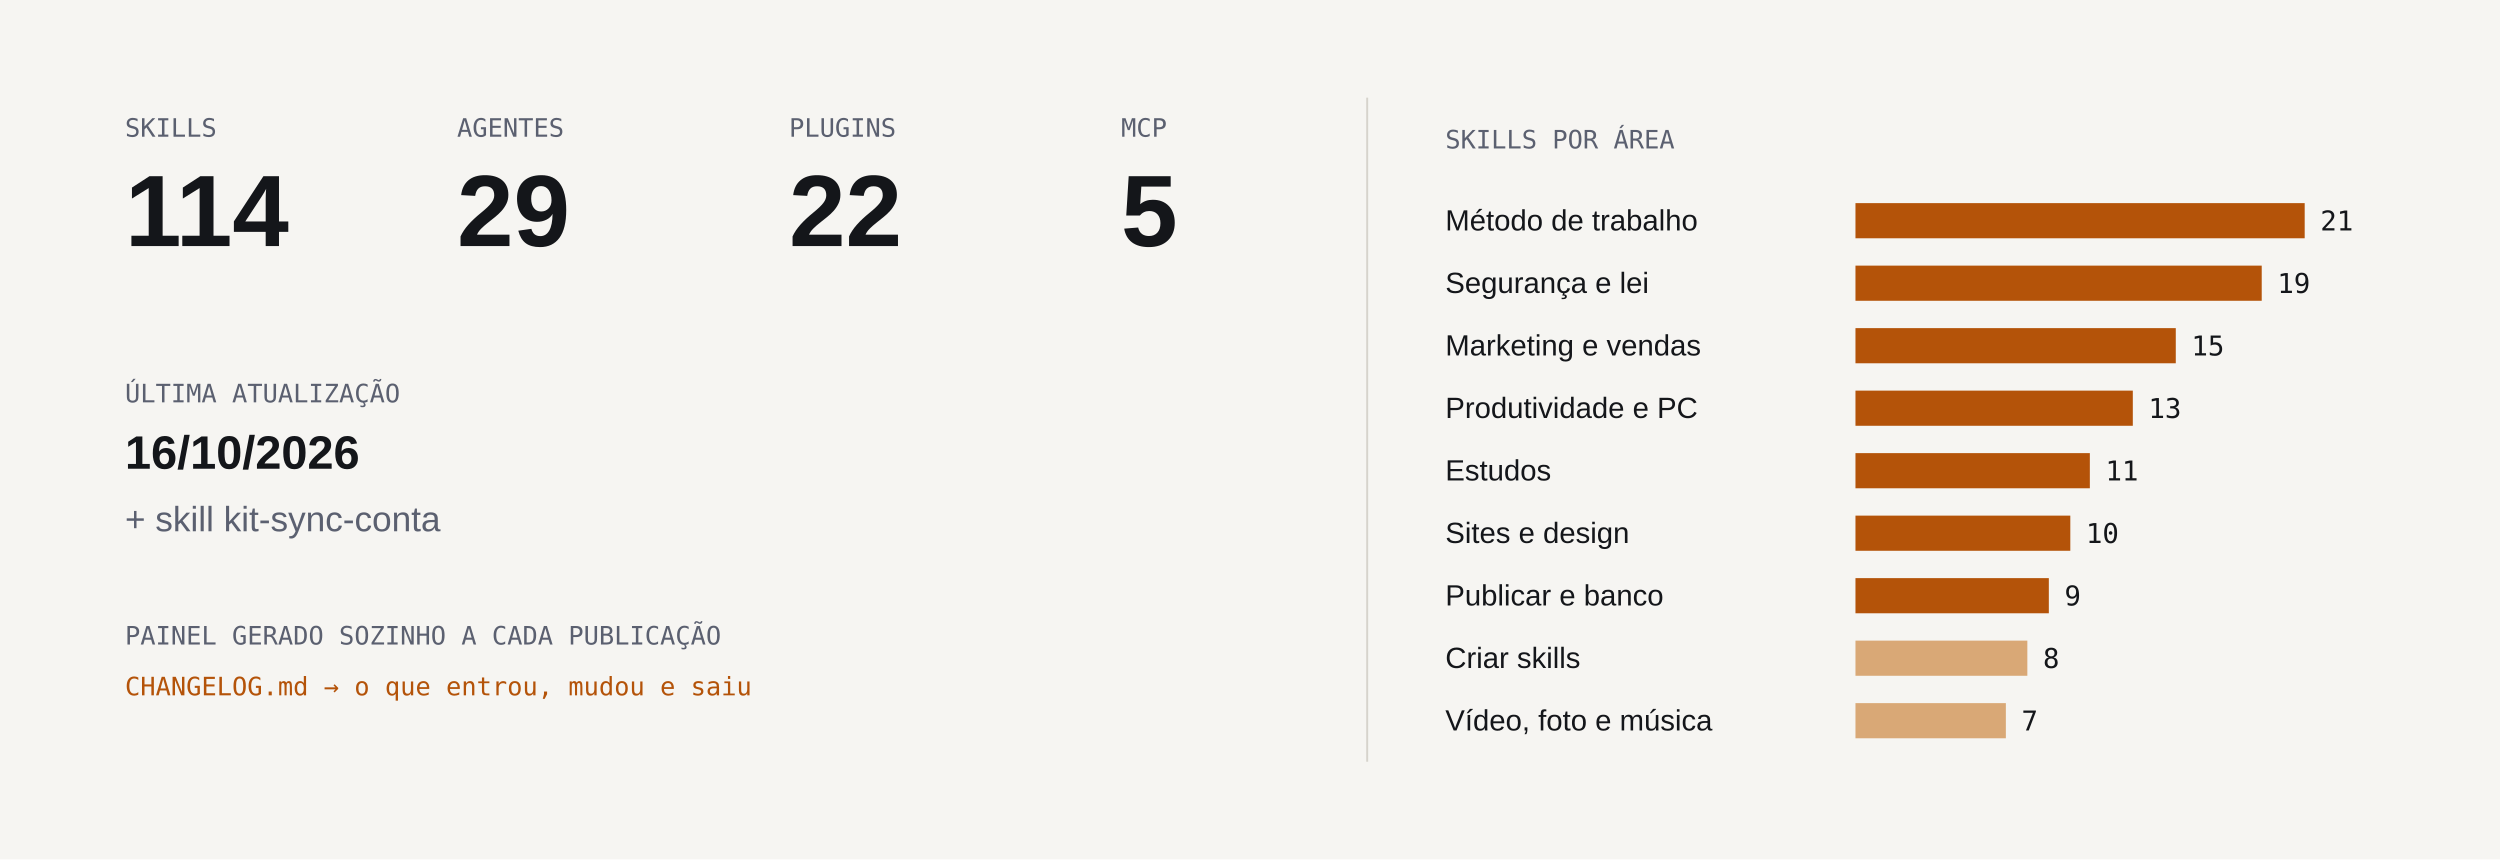
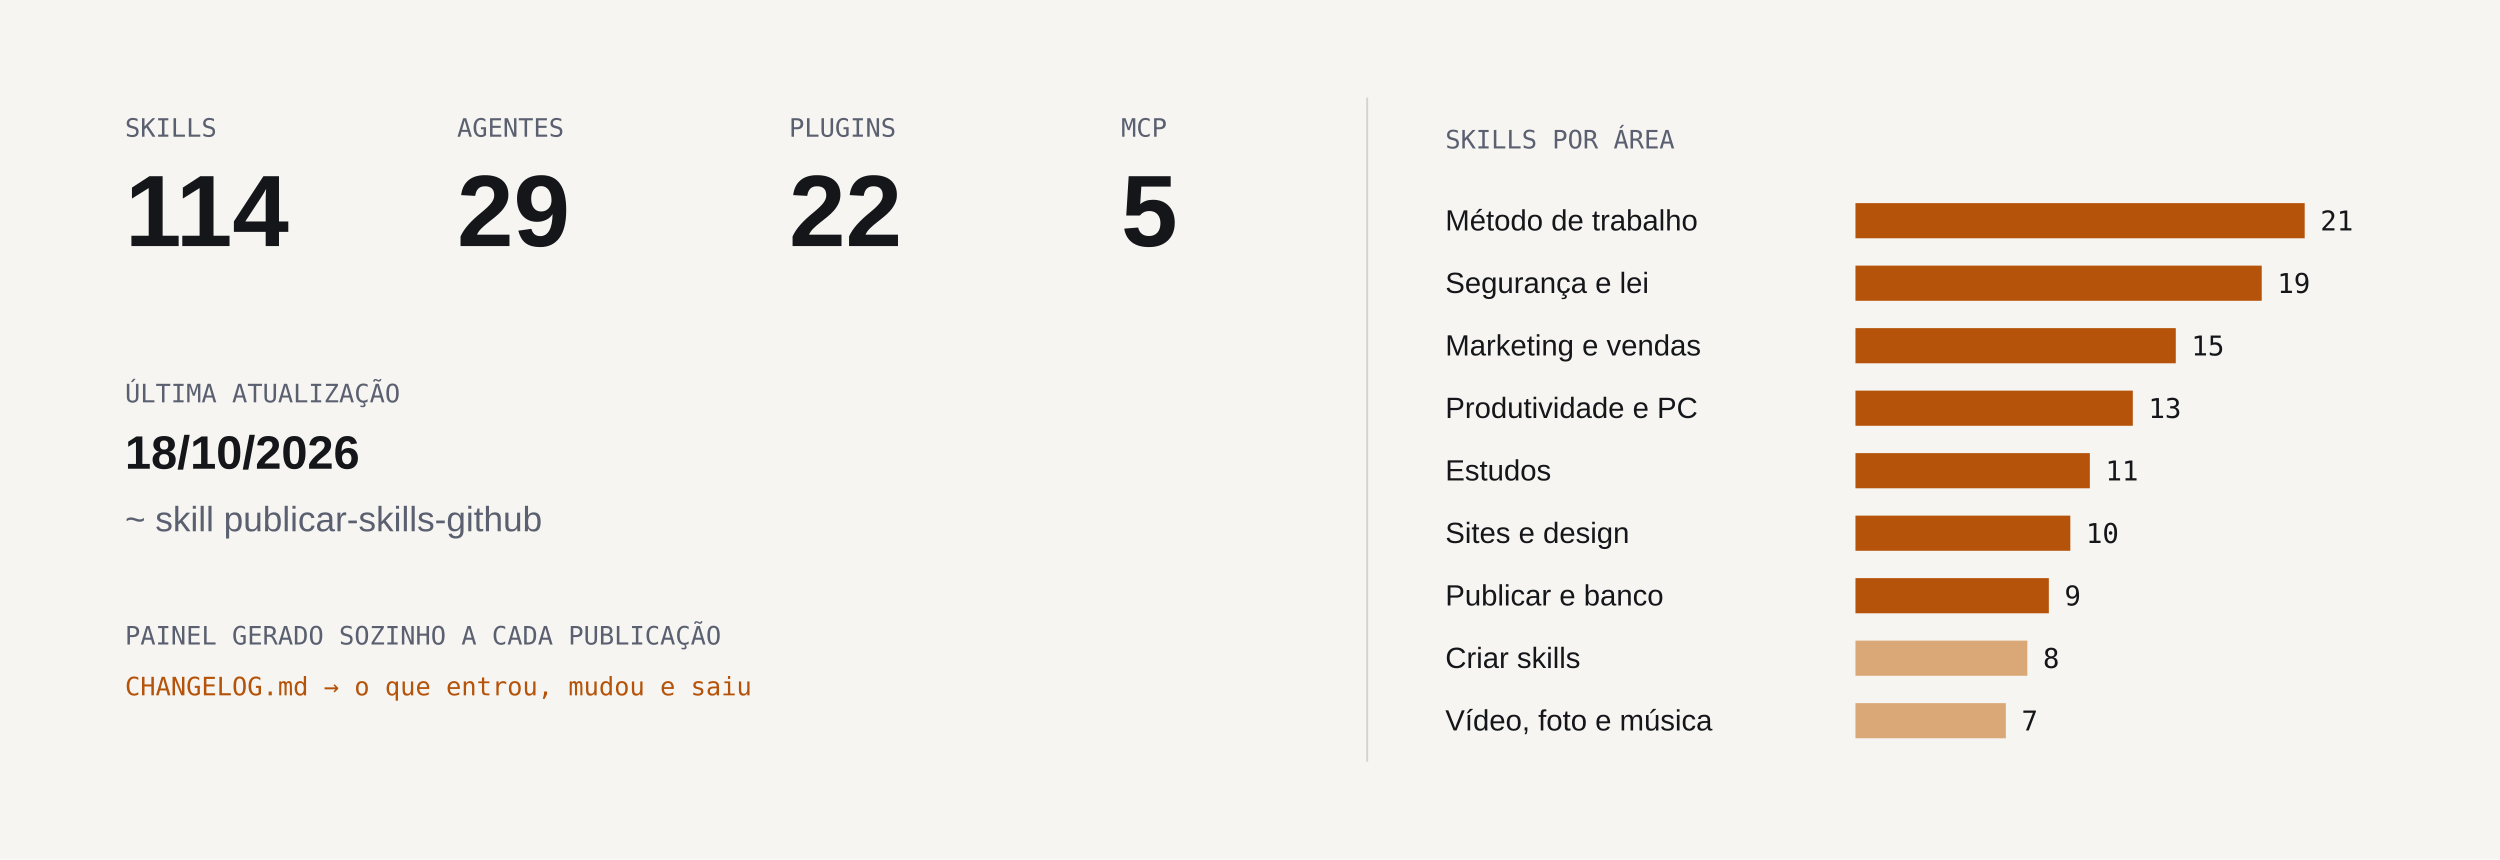
- <svg xmlns="http://www.w3.org/2000/svg" viewBox="0 0 1280 440" width="1280" height="440" role="img" aria-label="Painel do kit: skills por área e última atualização 16/10/2026">
+ <svg xmlns="http://www.w3.org/2000/svg" viewBox="0 0 1280 440" width="1280" height="440" role="img" aria-label="Painel do kit: skills por área e última atualização 18/10/2026">
  <rect width="1280" height="440" fill="#f6f5f2" />
  <text x="64" y="70" font-family="'JetBrains Mono','Cascadia Code',Consolas,'DejaVu Sans Mono',monospace" font-size="13" fill="#5b6070">SKILLS</text>
  <text x="64" y="126" font-family="'Inter Tight','Segoe UI','Helvetica Neue',Arial,sans-serif" font-size="52" font-weight="700" fill="#14161a">114</text>
  <text x="234" y="70" font-family="'JetBrains Mono','Cascadia Code',Consolas,'DejaVu Sans Mono',monospace" font-size="13" fill="#5b6070">AGENTES</text>
  <text x="234" y="126" font-family="'Inter Tight','Segoe UI','Helvetica Neue',Arial,sans-serif" font-size="52" font-weight="700" fill="#14161a">29</text>
  <text x="404" y="70" font-family="'JetBrains Mono','Cascadia Code',Consolas,'DejaVu Sans Mono',monospace" font-size="13" fill="#5b6070">PLUGINS</text>
  <text x="404" y="126" font-family="'Inter Tight','Segoe UI','Helvetica Neue',Arial,sans-serif" font-size="52" font-weight="700" fill="#14161a">22</text>
  <text x="574" y="70" font-family="'JetBrains Mono','Cascadia Code',Consolas,'DejaVu Sans Mono',monospace" font-size="13" fill="#5b6070">MCP</text>
  <text x="574" y="126" font-family="'Inter Tight','Segoe UI','Helvetica Neue',Arial,sans-serif" font-size="52" font-weight="700" fill="#14161a">5</text>
  <text x="64" y="206" font-family="'JetBrains Mono','Cascadia Code',Consolas,'DejaVu Sans Mono',monospace" font-size="13" fill="#5b6070">ÚLTIMA ATUALIZAÇÃO</text>
-   <text x="64" y="240" font-family="'Inter Tight','Segoe UI','Helvetica Neue',Arial,sans-serif" font-size="24" font-weight="700" fill="#14161a">16/10/2026</text>
-   <text x="64" y="272" font-family="'Inter Tight','Segoe UI','Helvetica Neue',Arial,sans-serif" font-size="18" fill="#5b6070">+ skill kit-sync-conta</text>
+   <text x="64" y="240" font-family="'Inter Tight','Segoe UI','Helvetica Neue',Arial,sans-serif" font-size="24" font-weight="700" fill="#14161a">18/10/2026</text>
+   <text x="64" y="272" font-family="'Inter Tight','Segoe UI','Helvetica Neue',Arial,sans-serif" font-size="18" fill="#5b6070">~ skill publicar-skills-github</text>
  <text x="64" y="330" font-family="'JetBrains Mono','Cascadia Code',Consolas,'DejaVu Sans Mono',monospace" font-size="13" fill="#5b6070">PAINEL GERADO SOZINHO A CADA PUBLICAÇÃO</text>
  <text x="64" y="356" font-family="'JetBrains Mono','Cascadia Code',Consolas,'DejaVu Sans Mono',monospace" font-size="13" fill="#b45309">CHANGELOG.md → o que entrou, mudou e saiu</text>
  <line x1="700" y1="50" x2="700" y2="390" stroke="#d6d3cc" />
  <text x="740" y="76" font-family="'JetBrains Mono','Cascadia Code',Consolas,'DejaVu Sans Mono',monospace" font-size="13" fill="#5b6070">SKILLS POR ÁREA</text>
  <text x="740" y="118" font-family="'Inter Tight','Segoe UI','Helvetica Neue',Arial,sans-serif" font-size="15" fill="#14161a">Método de trabalho</text>
  <rect x="950" y="104" width="230" height="18" fill="#b45309" />
  <text x="1188" y="118" font-family="'JetBrains Mono','Cascadia Code',Consolas,'DejaVu Sans Mono',monospace" font-size="14" fill="#14161a">21</text>
  <text x="740" y="150" font-family="'Inter Tight','Segoe UI','Helvetica Neue',Arial,sans-serif" font-size="15" fill="#14161a">Segurança e lei</text>
  <rect x="950" y="136" width="208" height="18" fill="#b45309" />
  <text x="1166" y="150" font-family="'JetBrains Mono','Cascadia Code',Consolas,'DejaVu Sans Mono',monospace" font-size="14" fill="#14161a">19</text>
  <text x="740" y="182" font-family="'Inter Tight','Segoe UI','Helvetica Neue',Arial,sans-serif" font-size="15" fill="#14161a">Marketing e vendas</text>
  <rect x="950" y="168" width="164" height="18" fill="#b45309" />
  <text x="1122" y="182" font-family="'JetBrains Mono','Cascadia Code',Consolas,'DejaVu Sans Mono',monospace" font-size="14" fill="#14161a">15</text>
  <text x="740" y="214" font-family="'Inter Tight','Segoe UI','Helvetica Neue',Arial,sans-serif" font-size="15" fill="#14161a">Produtividade e PC</text>
  <rect x="950" y="200" width="142" height="18" fill="#b45309" />
  <text x="1100" y="214" font-family="'JetBrains Mono','Cascadia Code',Consolas,'DejaVu Sans Mono',monospace" font-size="14" fill="#14161a">13</text>
  <text x="740" y="246" font-family="'Inter Tight','Segoe UI','Helvetica Neue',Arial,sans-serif" font-size="15" fill="#14161a">Estudos</text>
  <rect x="950" y="232" width="120" height="18" fill="#b45309" />
  <text x="1078" y="246" font-family="'JetBrains Mono','Cascadia Code',Consolas,'DejaVu Sans Mono',monospace" font-size="14" fill="#14161a">11</text>
  <text x="740" y="278" font-family="'Inter Tight','Segoe UI','Helvetica Neue',Arial,sans-serif" font-size="15" fill="#14161a">Sites e design</text>
  <rect x="950" y="264" width="110" height="18" fill="#b45309" />
  <text x="1068" y="278" font-family="'JetBrains Mono','Cascadia Code',Consolas,'DejaVu Sans Mono',monospace" font-size="14" fill="#14161a">10</text>
  <text x="740" y="310" font-family="'Inter Tight','Segoe UI','Helvetica Neue',Arial,sans-serif" font-size="15" fill="#14161a">Publicar e banco</text>
  <rect x="950" y="296" width="99" height="18" fill="#b45309" />
  <text x="1057" y="310" font-family="'JetBrains Mono','Cascadia Code',Consolas,'DejaVu Sans Mono',monospace" font-size="14" fill="#14161a">9</text>
  <text x="740" y="342" font-family="'Inter Tight','Segoe UI','Helvetica Neue',Arial,sans-serif" font-size="15" fill="#14161a">Criar skills</text>
  <rect x="950" y="328" width="88" height="18" fill="#d9a876" />
  <text x="1046" y="342" font-family="'JetBrains Mono','Cascadia Code',Consolas,'DejaVu Sans Mono',monospace" font-size="14" fill="#14161a">8</text>
  <text x="740" y="374" font-family="'Inter Tight','Segoe UI','Helvetica Neue',Arial,sans-serif" font-size="15" fill="#14161a">Vídeo, foto e música</text>
  <rect x="950" y="360" width="77" height="18" fill="#d9a876" />
  <text x="1035" y="374" font-family="'JetBrains Mono','Cascadia Code',Consolas,'DejaVu Sans Mono',monospace" font-size="14" fill="#14161a">7</text>
</svg>
